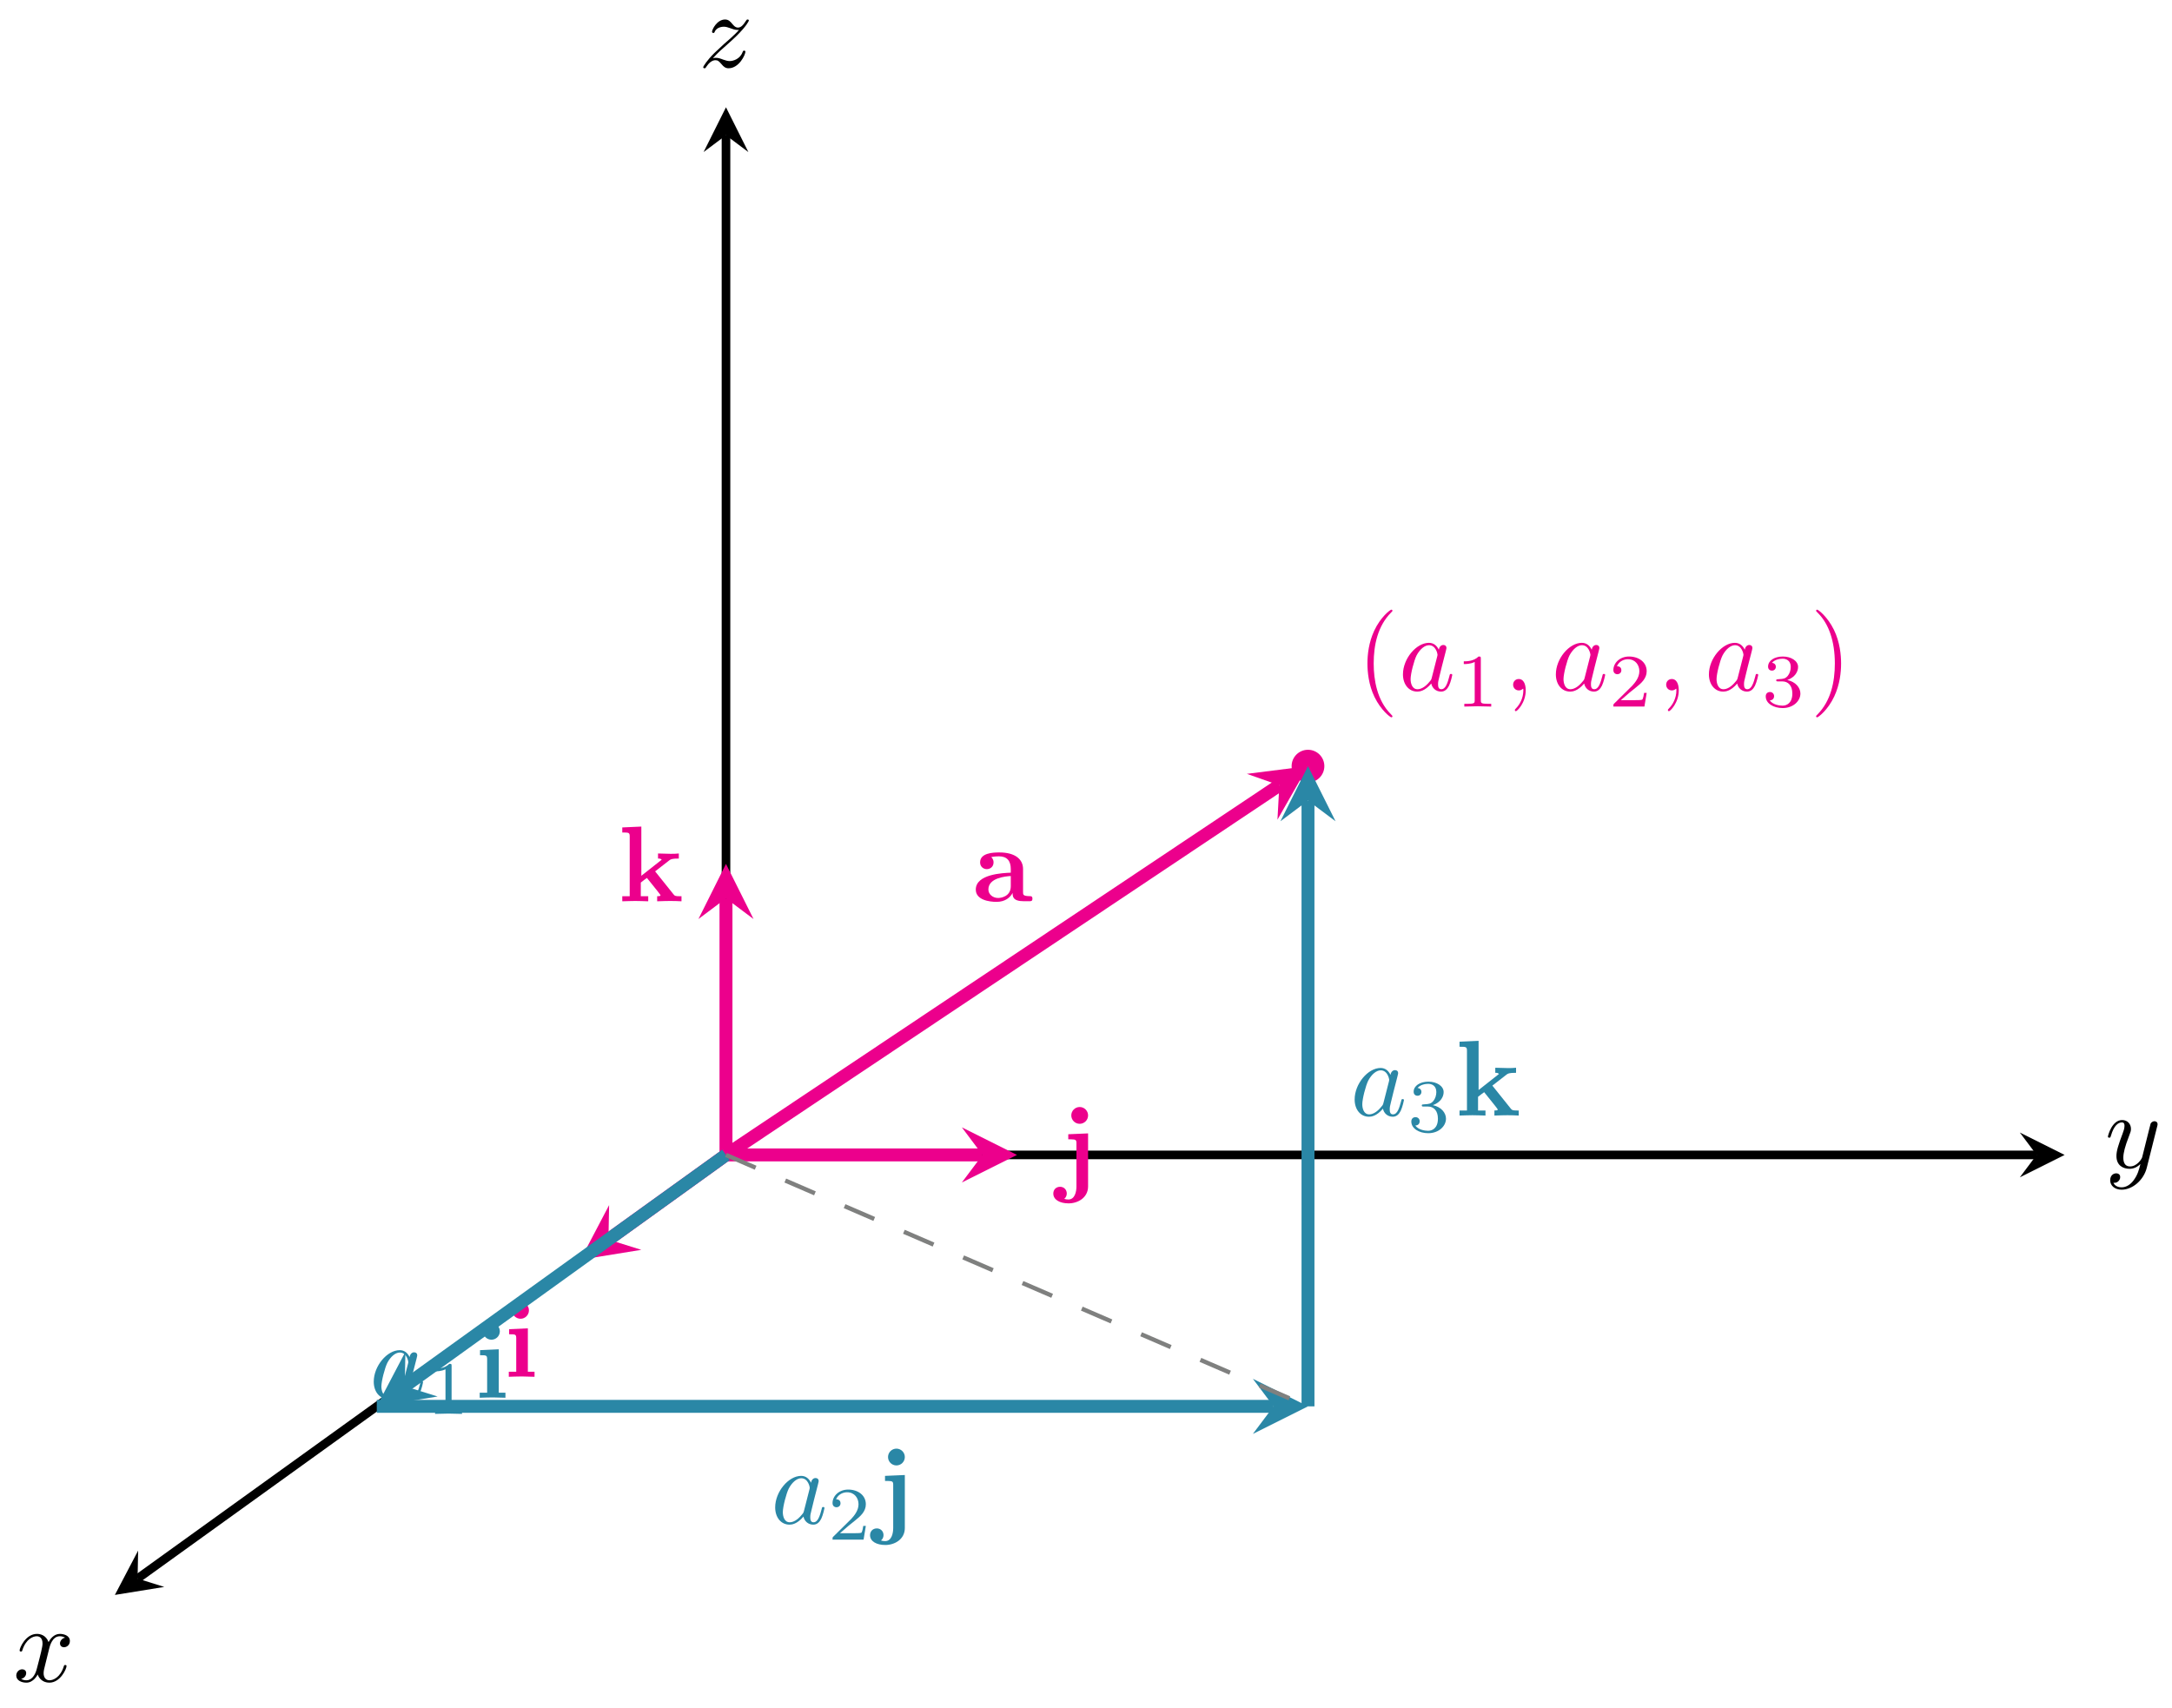
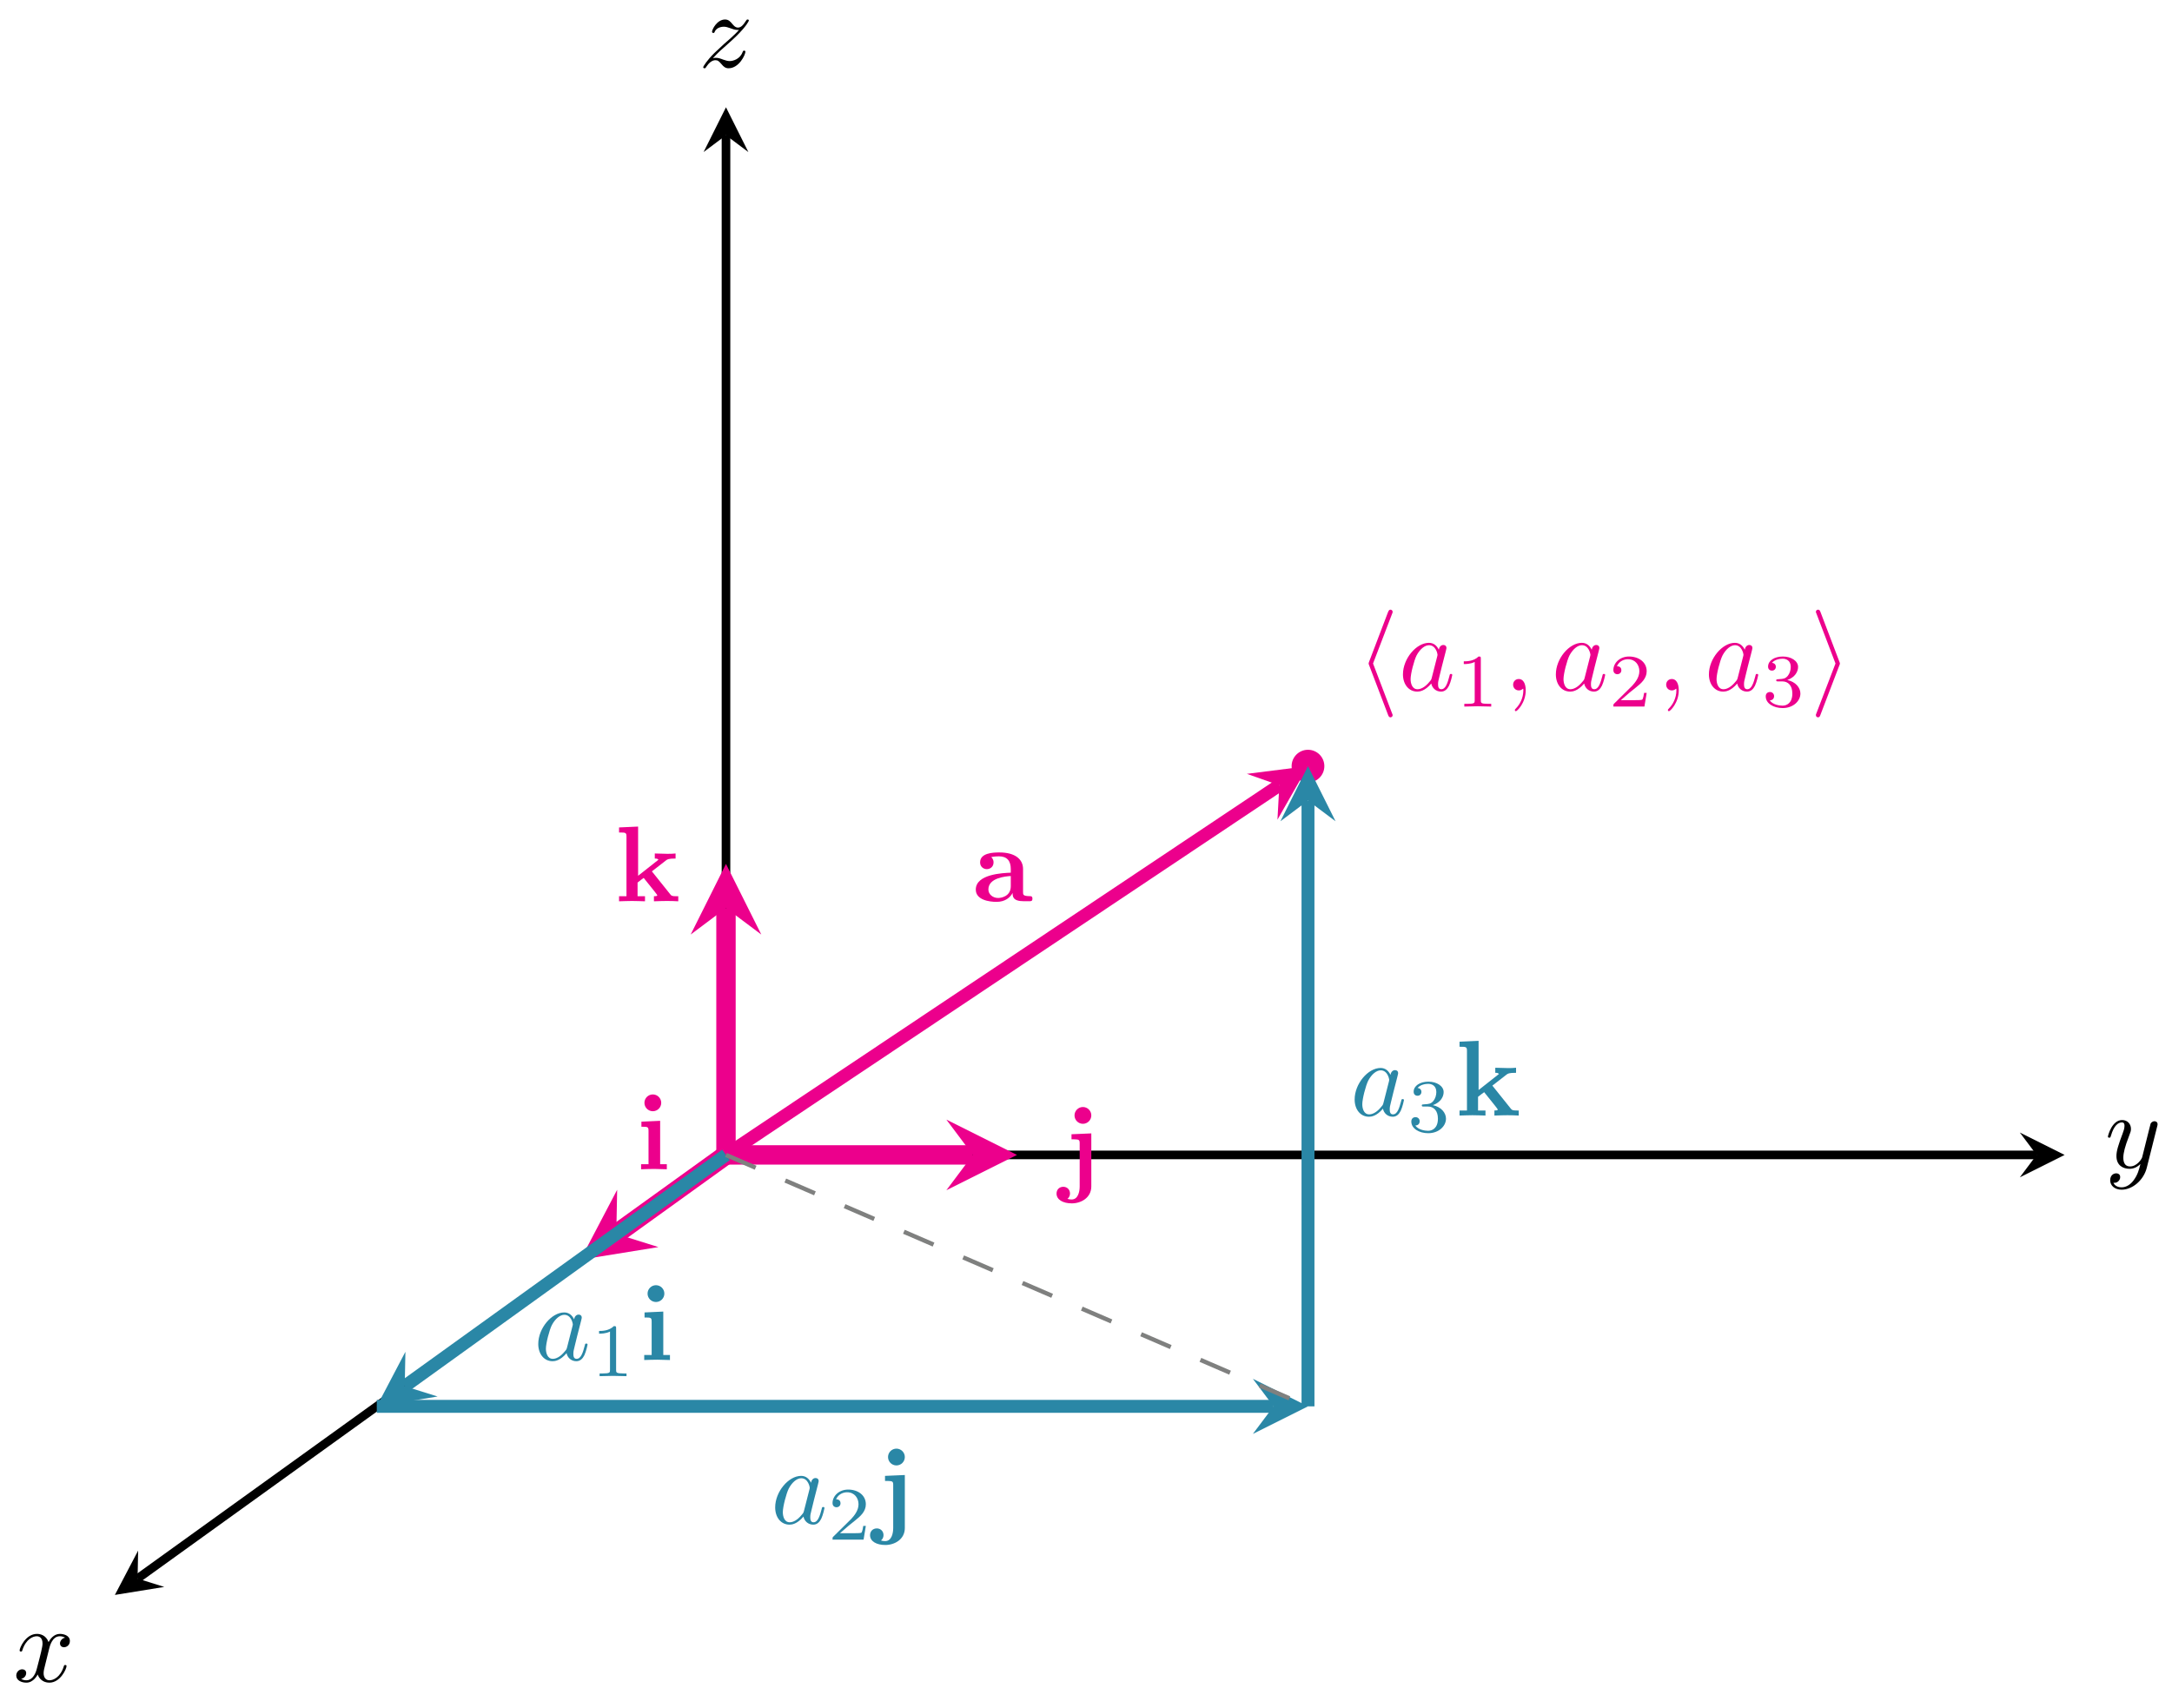
<svg xmlns="http://www.w3.org/2000/svg" xmlns:xlink="http://www.w3.org/1999/xlink" version="1.1" width="201" height="158" viewBox="0 0 201 158">
  <defs>
    <path id="font_1_3" d="M.334 .302C.34 .328 .363 .42 .433 .42 .438 .42 .462 .42 .483 .407 .455 .402 .435 .377 .435 .353 .435 .337 .446 .318 .473 .318 .495 .318 .527 .336 .527 .376 .527 .428 .468 .442 .434 .442 .376 .442 .341 .389 .329 .366 .304 .432 .25 .442 .221 .442 .117 .442 .06 .313 .06 .288 .06 .278 .07 .278 .072 .278 .08 .278 .083 .28 .085 .289 .119 .395 .185 .42 .219 .42 .238 .42 .273 .411 .273 .353 .273 .322 .256 .255 .219 .115 .203 .053 .168 .011 .124 .011 .118 .011 .095 .011 .074 .024 .099 .029 .121 .05 .121 .078 .121 .105 .099 .113 .084 .113 .054 .113 .029 .087 .029 .055 .029 .009 .079-.011 .123-.011 .189-.011 .225 .059 .228 .065 .24 .028 .276-.011 .336-.011 .439-.011 .496 .118 .496 .143 .496 .153 .487 .153 .484 .153 .475 .153 .473 .149 .471 .142 .438 .035 .37 .011 .338 .011 .299 .011 .283 .043 .283 .077 .283 .099 .289 .121 .3 .165L.334 .302Z" />
    <path id="font_1_4" d="M.486 .381C.49 .395 .49 .397 .49 .404 .49 .422 .476 .431 .461 .431 .451 .431 .435 .425 .426 .41 .424 .405 .416 .374 .412 .356 .405 .33 .398 .303 .392 .276L.347 .096C.343 .081 .3 .011 .234 .011 .183 .011 .172 .055 .172 .092 .172 .138 .189 .2 .223 .288 .239 .329 .243 .34 .243 .36 .243 .405 .211 .442 .161 .442 .066 .442 .029 .297 .029 .288 .029 .278 .039 .278 .041 .278 .051 .278 .052 .28 .057 .296 .084 .39 .124 .42 .158 .42 .166 .42 .183 .42 .183 .388 .183 .363 .173 .337 .166 .318 .126 .212 .108 .155 .108 .108 .108 .019 .171-.011 .23-.011 .269-.011 .303 .006 .331 .034 .318-.018 .306-.067 .266-.12 .24-.154 .202-.183 .156-.183 .142-.183 .097-.18 .08-.141 .096-.141 .109-.141 .123-.129 .133-.12 .143-.107 .143-.088 .143-.057 .116-.053 .106-.053 .083-.053 .05-.069 .05-.118 .05-.168 .094-.205 .156-.205 .259-.205 .362-.114 .39-.001L.486 .381Z" />
    <path id="font_1_5" d="M.133 .083C.187 .141 .216 .166 .252 .197 .252 .198 .314 .251 .35 .287 .445 .38 .467 .428 .467 .432 .467 .442 .458 .442 .456 .442 .449 .442 .446 .44 .441 .431 .411 .383 .39 .367 .366 .367 .342 .367 .33 .382 .315 .399 .296 .422 .279 .442 .246 .442 .171 .442 .125 .349 .125 .328 .125 .323 .128 .317 .137 .317 .146 .317 .148 .322 .15 .328 .169 .374 .227 .375 .235 .375 .256 .375 .275 .368 .298 .36 .338 .345 .349 .345 .375 .345 .339 .302 .255 .23 .236 .214L.146 .13C.078 .063 .043 .006 .043-.001 .043-.011 .053-.011 .055-.011 .063-.011 .065-.009 .071 .002 .094 .037 .124 .064 .156 .064 .179 .064 .189 .055 .214 .026 .231 .005 .249-.011 .278-.011 .377-.011 .435 .116 .435 .143 .435 .148 .431 .153 .423 .153 .414 .153 .412 .147 .409 .14 .386 .075 .322 .056 .289 .056 .269 .056 .251 .062 .23 .069 .196 .082 .181 .086 .16 .086 .158 .086 .142 .086 .133 .083Z" />
    <path id="font_2_2" d="M.224 .45 .05 .442V.395C.109 .395 .116 .395 .116 .356V.047H.047V0C.078 .001 .127 .003 .169 .003 .199 .003 .25 .001 .286 0V.047H.224V.45M.234 .617C.234 .661 .198 .695 .156 .695 .113 .695 .078 .66 .078 .617 .078 .574 .113 .539 .156 .539 .198 .539 .234 .573 .234 .617Z" />
    <path id="font_2_3" d="M.083 .442V.395C.1 .395 .122 .395 .137 .393 .159 .389 .159 .376 .159 .355V-.042C.159-.092 .144-.164 .084-.164 .068-.164 .06-.162 .045-.158 .064-.144 .069-.123 .069-.108 .069-.073 .043-.046 .007-.046-.031-.046-.056-.073-.056-.109-.056-.166 .004-.2 .086-.2 .172-.2 .267-.148 .267-.042V.45L.083 .442M.267 .617C.267 .66 .232 .695 .189 .695 .146 .695 .111 .66 .111 .617 .111 .574 .146 .539 .189 .539 .232 .539 .267 .574 .267 .617Z" />
    <path id="font_2_4" d="M.214 .237V.694L.037 .686V.639C.099 .639 .106 .639 .106 .6V.047H.037V0C.074 .001 .121 .003 .157 .003 .194 .003 .242 .001 .278 0V.047H.209V.174C.238 .197 .246 .203 .266 .217L.367 .091C.376 .079 .392 .059 .392 .056 .392 .047 .374 .047 .361 .047V0C.391 .002 .478 .003 .483 .003 .519 .003 .553 .002 .587 0V.047H.57C.527 .047 .524 .051 .511 .067L.342 .278 .472 .379C.486 .39 .495 .397 .562 .397V.444C.535 .441 .51 .441 .484 .441 .457 .441 .392 .443 .369 .444V.397C.392 .397 .395 .394 .403 .386L.214 .237Z" />
-     <path id="font_3_1" d="M.331-.24C.331-.237 .331-.235 .314-.218 .189-.092 .157 .097 .157 .25 .157 .424 .195 .598 .318 .723 .331 .735 .331 .737 .331 .74 .331 .747 .327 .75 .321 .75 .311 .75 .221 .682 .162 .555 .111 .445 .099 .334 .099 .25 .099 .172 .11 .051 .165-.062 .225-.185 .311-.25 .321-.25 .327-.25 .331-.247 .331-.24Z" />
+     <path id="font_3_1" d="M.328 .712C.333 .723 .333 .725 .333 .73 .333 .741 .324 .75 .313 .75 .304 .75 .297 .745 .29 .727L.115 .268C.113 .262 .11 .256 .11 .25 .11 .247 .11 .245 .115 .233L.29-.226C.294-.237 .299-.25 .313-.25 .324-.25 .333-.241 .333-.23 .333-.227 .333-.225 .328-.214L.151 .25 .328 .712Z" />
    <path id="font_1_2" d="M.373 .378C.355 .415 .326 .442 .281 .442 .164 .442 .04 .295 .04 .149 .04 .055 .095-.011 .173-.011 .193-.011 .243-.007 .303 .064 .311 .022 .346-.011 .394-.011 .429-.011 .452 .012 .468 .044 .485 .08 .498 .141 .498 .143 .498 .153 .489 .153 .486 .153 .476 .153 .475 .149 .472 .135 .455 .07 .437 .011 .396 .011 .369 .011 .366 .037 .366 .057 .366 .079 .368 .087 .379 .131 .39 .173 .392 .183 .401 .221L.437 .361C.444 .389 .444 .391 .444 .395 .444 .412 .432 .422 .415 .422 .391 .422 .376 .4 .373 .378M.308 .119C.303 .101 .303 .099 .288 .082 .244 .027 .203 .011 .175 .011 .125 .011 .111 .066 .111 .105 .111 .155 .143 .278 .166 .324 .197 .383 .242 .42 .282 .42 .347 .42 .361 .338 .361 .332 .361 .326 .359 .32 .358 .315L.308 .119Z" />
    <path id="font_4_1" d="M.335 .636C.335 .663 .333 .664 .305 .664 .241 .601 .15 .6 .109 .6V.564C.133 .564 .199 .564 .254 .592V.082C.254 .049 .254 .036 .154 .036H.116V0C.134 .001 .257 .004 .294 .004 .325 .004 .451 .001 .473 0V.036H.435C.335 .036 .335 .049 .335 .082V.636Z" />
    <path id="font_1_1" d="M.203 .001C.203 .067 .178 .106 .139 .106 .106 .106 .086 .081 .086 .053 .086 .026 .106 0 .139 0 .151 0 .164 .004 .174 .013 .177 .015 .178 .016 .179 .016 .18 .016 .181 .015 .181 .001 .181-.073 .146-.133 .113-.166 .102-.177 .102-.179 .102-.182 .102-.189 .107-.193 .112-.193 .123-.193 .203-.116 .203 .001Z" />
    <path id="font_4_2" d="M.505 .182H.471C.468 .16 .458 .101 .445 .091 .437 .085 .36 .085 .346 .085H.162C.267 .178 .302 .206 .362 .253 .436 .312 .505 .374 .505 .469 .505 .59 .399 .664 .271 .664 .147 .664 .063 .577 .063 .485 .063 .434 .106 .429 .116 .429 .14 .429 .169 .446 .169 .482 .169 .5 .162 .535 .11 .535 .141 .606 .209 .628 .256 .628 .356 .628 .408 .55 .408 .469 .408 .382 .346 .313 .314 .277L.073 .039C.063 .03 .063 .028 .063 0H.475L.505 .182Z" />
    <path id="font_4_3" d="M.273 .334C.351 .334 .407 .28 .407 .173 .407 .049 .335 .012 .277 .012 .237 .012 .149 .023 .107 .082 .154 .084 .165 .117 .165 .138 .165 .17 .141 .193 .11 .193 .082 .193 .054 .176 .054 .135 .054 .041 .158-.02 .279-.02 .418-.02 .514 .073 .514 .173 .514 .251 .45 .329 .34 .352 .445 .39 .483 .465 .483 .526 .483 .605 .392 .664 .281 .664 .17 .664 .085 .61 .085 .53 .085 .496 .107 .477 .137 .477 .168 .477 .188 .5 .188 .528 .188 .557 .168 .578 .137 .58 .172 .624 .241 .635 .278 .635 .323 .635 .386 .613 .386 .526 .386 .484 .372 .438 .346 .407 .313 .369 .285 .367 .235 .364 .21 .362 .208 .362 .203 .361 .201 .361 .193 .359 .193 .348 .193 .334 .202 .334 .219 .334H.273Z" />
-     <path id="font_3_2" d="M.289 .25C.289 .328 .278 .449 .223 .562 .163 .685 .077 .75 .067 .75 .061 .75 .057 .746 .057 .74 .057 .737 .057 .735 .076 .717 .174 .618 .231 .459 .231 .25 .231 .079 .194-.097 .07-.223 .057-.235 .057-.237 .057-.24 .057-.246 .061-.25 .067-.25 .077-.25 .167-.182 .226-.055 .277 .055 .289 .166 .289 .25Z" />
+     <path id="font_3_2" d="M.273 .233C.278 .245 .278 .247 .278 .25 .278 .253 .278 .255 .273 .267L.098 .727C.092 .744 .086 .75 .075 .75 .064 .75 .055 .741 .055 .73 .055 .727 .055 .725 .06 .714L.237 .25 .06-.212C.055-.223 .055-.225 .055-.23 .055-.241 .064-.25 .075-.25 .088-.25 .092-.24 .096-.23L.273 .233Z" />
    <path id="font_2_1" d="M.374 .077C.374 .046 .374 0 .478 0H.526C.546 0 .558 0 .558 .024 .558 .047 .545 .047 .532 .047 .471 .048 .471 .061 .471 .084V.299C.471 .388 .4 .453 .251 .453 .194 .453 .072 .449 .072 .361 .072 .317 .107 .298 .134 .298 .165 .298 .197 .319 .197 .361 .197 .391 .178 .408 .175 .41 .203 .416 .235 .417 .247 .417 .322 .417 .357 .375 .357 .299V.265C.286 .262 .032 .253 .032 .108 .032 .012 .156-.006 .225-.006 .305-.006 .352 .035 .374 .077M.357 .234V.139C.357 .043 .265 .03 .24 .03 .189 .03 .149 .065 .149 .109 .149 .217 .307 .231 .357 .234Z" />
  </defs>
  <path transform="matrix(1.00003,0,0,-1.00008,67.18358,106.8815)" stroke-width=".797" stroke-linecap="butt" stroke-miterlimit="10" stroke-linejoin="miter" fill="none" stroke="#000000" d="M0 0-54.45-39.204" />
  <path transform="matrix(-.8115244,.5843168,.5842875,.8115649,12.73231,146.0884)" d="M2.59 0-1.554 2.072 0 0-1.554-2.072" />
  <use data-text="x" xlink:href="#font_1_3" transform="matrix(9.962899,0,0,-9.963397,1.216598,155.6114)" />
  <path transform="matrix(1.00003,0,0,-1.00008,67.18358,106.8815)" stroke-width=".797" stroke-linecap="butt" stroke-miterlimit="10" stroke-linejoin="miter" fill="none" stroke="#000000" d="M0 0H121.285" />
  <path transform="matrix(1.00003,0,0,-1.00008,188.4723,106.8815)" d="M2.59 0-1.554 2.072 0 0-1.554-2.072" />
  <use data-text="y" xlink:href="#font_1_4" transform="matrix(9.962899,0,0,-9.963397,194.7814,108.0576)" />
  <path transform="matrix(1.00003,0,0,-1.00008,67.18358,106.8815)" stroke-width=".797" stroke-linecap="butt" stroke-miterlimit="10" stroke-linejoin="miter" fill="none" stroke="#000000" d="M0 0V94.356" />
  <path transform="matrix(0,-1.00008,-1.00003,-0,67.18358,12.51831)" d="M2.59 0-1.554 2.072 0 0-1.554-2.072" />
  <use data-text="z" xlink:href="#font_1_5" transform="matrix(9.962899,0,0,-9.963397,64.6475,6.208458)" />
-   <path transform="matrix(1.00003,0,0,-1.00008,67.18358,106.8815)" stroke-width="1.196" stroke-linecap="butt" stroke-miterlimit="10" stroke-linejoin="miter" fill="none" stroke="#ec008c" d="M0 0-10.878-7.832" />
-   <path transform="matrix(-.8115244,.5843168,.5842875,.8115649,56.30569,114.714)" d="M3.188 0-1.913 2.55 0 0-1.913-2.55" fill="#ec008c" />
-   <use data-text="i" xlink:href="#font_2_2" transform="matrix(9.962899,0,0,-9.963397,46.61696,127.4142)" fill="#ec008c" />
-   <path transform="matrix(1.00003,0,0,-1.00008,67.18358,106.8815)" stroke-width="1.196" stroke-linecap="butt" stroke-miterlimit="10" stroke-linejoin="miter" fill="none" stroke="#ec008c" d="M0 0H23.741" />
-   <path transform="matrix(1.00003,0,0,-1.00008,90.92558,106.8815)" d="M3.188 0-1.913 2.55 0 0-1.913-2.55" fill="#ec008c" />
-   <use data-text="j" xlink:href="#font_2_3" transform="matrix(9.962899,0,0,-9.963397,98.0325,109.3727)" fill="#ec008c" />
-   <path transform="matrix(1.00003,0,0,-1.00008,67.18358,106.8815)" stroke-width="1.196" stroke-linecap="butt" stroke-miterlimit="10" stroke-linejoin="miter" fill="none" stroke="#ec008c" d="M0 0V23.741" />
-   <path transform="matrix(0,-1.00008,-1.00003,-0,67.18358,83.13832)" d="M3.188 0-1.913 2.55 0 0-1.913-2.55" fill="#ec008c" />
-   <use data-text="k" xlink:href="#font_2_4" transform="matrix(9.962899,0,0,-9.963397,57.21828,83.40963)" fill="#ec008c" />
+   <path transform="matrix(1.00003,0,0,-1.00008,67.18358,106.8815)" stroke-width="1.793" stroke-linecap="butt" stroke-miterlimit="10" stroke-linejoin="miter" fill="none" stroke="#ec008c" d="M0 0-10.15-7.308" />
+   <path transform="matrix(-.8115244,.5843168,.5842875,.8115649,57.0333,114.1901)" d="M4.085 0-2.451 3.268 0 0-2.451-3.268" fill="#ec008c" />
+   <use data-text="i" xlink:href="#font_2_2" transform="matrix(9.962899,0,0,-9.963397,58.85933,108.2086)" fill="#ec008c" />
+   <path transform="matrix(1.00003,0,0,-1.00008,67.18358,106.8815)" stroke-width="1.793" stroke-linecap="butt" stroke-miterlimit="10" stroke-linejoin="miter" fill="none" stroke="#ec008c" d="M0 0H22.845" />
+   <path transform="matrix(1.00003,0,0,-1.00008,90.02895,106.8815)" d="M4.085 0-2.451 3.268 0 0-2.451-3.268" fill="#ec008c" />
+   <use data-text="j" xlink:href="#font_2_3" transform="matrix(9.962899,0,0,-9.963397,98.33151,109.3727)" fill="#ec008c" />
+   <path transform="matrix(1.00003,0,0,-1.00008,67.18358,106.8815)" stroke-width="1.793" stroke-linecap="butt" stroke-miterlimit="10" stroke-linejoin="miter" fill="none" stroke="#ec008c" d="M0 0V22.845" />
+   <path transform="matrix(0,-1.00008,-1.00003,-0,67.18358,84.035)" d="M4.085 0-2.451 3.268 0 0-2.451-3.268" fill="#ec008c" />
+   <use data-text="k" xlink:href="#font_2_4" transform="matrix(9.962899,0,0,-9.963397,56.91927,83.40963)" fill="#ec008c" />
  <path transform="matrix(1.00003,0,0,-1.00008,67.18358,106.8815)" stroke-width="1.196" stroke-linecap="butt" stroke-miterlimit="10" stroke-linejoin="miter" fill="none" stroke="#ec008c" d="M0 0 51.207 34.206" />
  <path transform="matrix(.831495,-.5555444,-.5555167,-.8315366,118.3919,72.67293)" d="M3.188 0-1.913 2.55 0 0-1.913-2.55" fill="#ec008c" />
  <path transform="matrix(1.00003,0,0,-1.00008,67.18358,106.8815)" d="M55.372 35.977C55.372 36.813 54.694 37.491 53.858 37.491 53.021 37.491 52.343 36.813 52.343 35.977 52.343 35.14 53.021 34.462 53.858 34.462 54.694 34.462 55.372 35.14 55.372 35.977ZM53.858 35.977" fill="#ec008c" />
-   <use data-text="(" xlink:href="#font_3_1" transform="matrix(9.962899,0,0,-9.963397,125.5593,63.89407)" fill="#ec008c" />
+   <use data-text="⟨" xlink:href="#font_3_1" transform="matrix(9.962899,0,0,-9.963397,125.5593,63.89407)" fill="#ec008c" />
  <use data-text="a" xlink:href="#font_1_2" transform="matrix(9.962899,0,0,-9.963397,129.4334,63.89407)" fill="#ec008c" />
  <use data-text="1" xlink:href="#font_4_1" transform="matrix(6.97401,0,0,-6.974358,134.7006,65.3882)" fill="#ec008c" />
  <use data-text="," xlink:href="#font_1_1" transform="matrix(9.962899,0,0,-9.963397,139.1697,63.89407)" fill="#ec008c" />
  <use data-text="a" xlink:href="#font_1_2" transform="matrix(9.962899,0,0,-9.963397,143.5833,63.89407)" fill="#ec008c" />
  <use data-text="2" xlink:href="#font_4_2" transform="matrix(6.97401,0,0,-6.974358,148.864,65.3882)" fill="#ec008c" />
  <use data-text="," xlink:href="#font_1_1" transform="matrix(9.962899,0,0,-9.963397,153.3331,63.89407)" fill="#ec008c" />
  <use data-text="a" xlink:href="#font_1_2" transform="matrix(9.962899,0,0,-9.963397,157.7467,63.89407)" fill="#ec008c" />
  <use data-text="3" xlink:href="#font_4_3" transform="matrix(6.97401,0,0,-6.974358,163.0274,65.3882)" fill="#ec008c" />
-   <use data-text=")" xlink:href="#font_3_2" transform="matrix(9.962899,0,0,-9.963397,167.4976,63.89407)" fill="#ec008c" />
+   <use data-text="⟩" xlink:href="#font_3_2" transform="matrix(9.962899,0,0,-9.963397,167.4976,63.89407)" fill="#ec008c" />
  <use data-text="a" xlink:href="#font_2_1" transform="matrix(9.962899,0,0,-9.963397,89.98226,83.40263)" fill="#ec008c" />
  <path transform="matrix(1.00003,0,0,-1.00008,67.18358,106.8815)" stroke-width="1.196" stroke-linecap="butt" stroke-miterlimit="10" stroke-linejoin="miter" fill="none" stroke="#2a87a6" d="M0 0-29.728-21.404" />
  <path transform="matrix(-.8115244,.5843168,.5842875,.8115649,37.45466,128.2874)" d="M3.188 0-1.913 2.55 0 0-1.913-2.55" fill="#2a87a6" />
-   <use data-text="a" xlink:href="#font_1_2" transform="matrix(9.962899,0,0,-9.963397,34.18859,129.3533)" fill="#2a87a6" />
-   <use data-text="1" xlink:href="#font_4_1" transform="matrix(6.97401,0,0,-6.974358,39.45474,130.8474)" fill="#2a87a6" />
-   <use data-text="i" xlink:href="#font_2_2" transform="matrix(9.962899,0,0,-9.963397,43.92488,129.3533)" fill="#2a87a6" />
+   <use data-text="a" xlink:href="#font_1_2" transform="matrix(9.962899,0,0,-9.963397,49.41304,125.863)" fill="#2a87a6" />
+   <use data-text="1" xlink:href="#font_4_1" transform="matrix(6.97401,0,0,-6.974358,54.6792,127.3572)" fill="#2a87a6" />
+   <use data-text="i" xlink:href="#font_2_2" transform="matrix(9.962899,0,0,-9.963397,59.14934,125.863)" fill="#2a87a6" />
  <path transform="matrix(1.00003,0,0,-1.00008,67.18358,106.8815)" stroke-width="1.196" stroke-linecap="butt" stroke-miterlimit="10" stroke-linejoin="miter" fill="none" stroke="#2a87a6" d="M-32.315-23.267H50.671" />
  <path transform="matrix(1.00003,0,0,-1.00008,117.8558,130.1503)" d="M3.188 0-1.913 2.55 0 0-1.913-2.55" fill="#2a87a6" />
  <use data-text="a" xlink:href="#font_1_2" transform="matrix(9.962899,0,0,-9.963397,71.3377,140.9882)" fill="#2a87a6" />
  <use data-text="2" xlink:href="#font_4_2" transform="matrix(6.97401,0,0,-6.974358,76.60386,142.4824)" fill="#2a87a6" />
  <use data-text="j" xlink:href="#font_2_3" transform="matrix(9.962899,0,0,-9.963397,81.074,140.9882)" fill="#2a87a6" />
  <path transform="matrix(1.00003,0,0,-1.00008,67.18358,106.8815)" stroke-width="1.196" stroke-linecap="butt" stroke-miterlimit="10" stroke-linejoin="miter" fill="none" stroke="#2a87a6" d="M53.859-23.267 53.858 32.789" />
  <path transform="matrix(-.0000200006,-1.00006,-1.00001,.0000200016,121.0429,74.09009)" d="M3.188 0-1.913 2.55 0 0-1.913-2.55" fill="#2a87a6" />
  <use data-text="a" xlink:href="#font_1_2" transform="matrix(9.962899,0,0,-9.963397,124.9623,103.2382)" fill="#2a87a6" />
  <use data-text="3" xlink:href="#font_4_3" transform="matrix(6.97401,0,0,-6.974358,130.2285,104.7323)" fill="#2a87a6" />
  <use data-text="k" xlink:href="#font_2_4" transform="matrix(9.962899,0,0,-9.963397,134.6986,103.2382)" fill="#2a87a6" />
  <path transform="matrix(1.00003,0,0,-1.00008,67.18358,106.8815)" stroke-width=".399" stroke-linecap="butt" stroke-dasharray="2.989,2.989" stroke-miterlimit="10" stroke-linejoin="miter" fill="none" stroke="#7f807f" d="M0 0 53.859-23.267" />
</svg>
